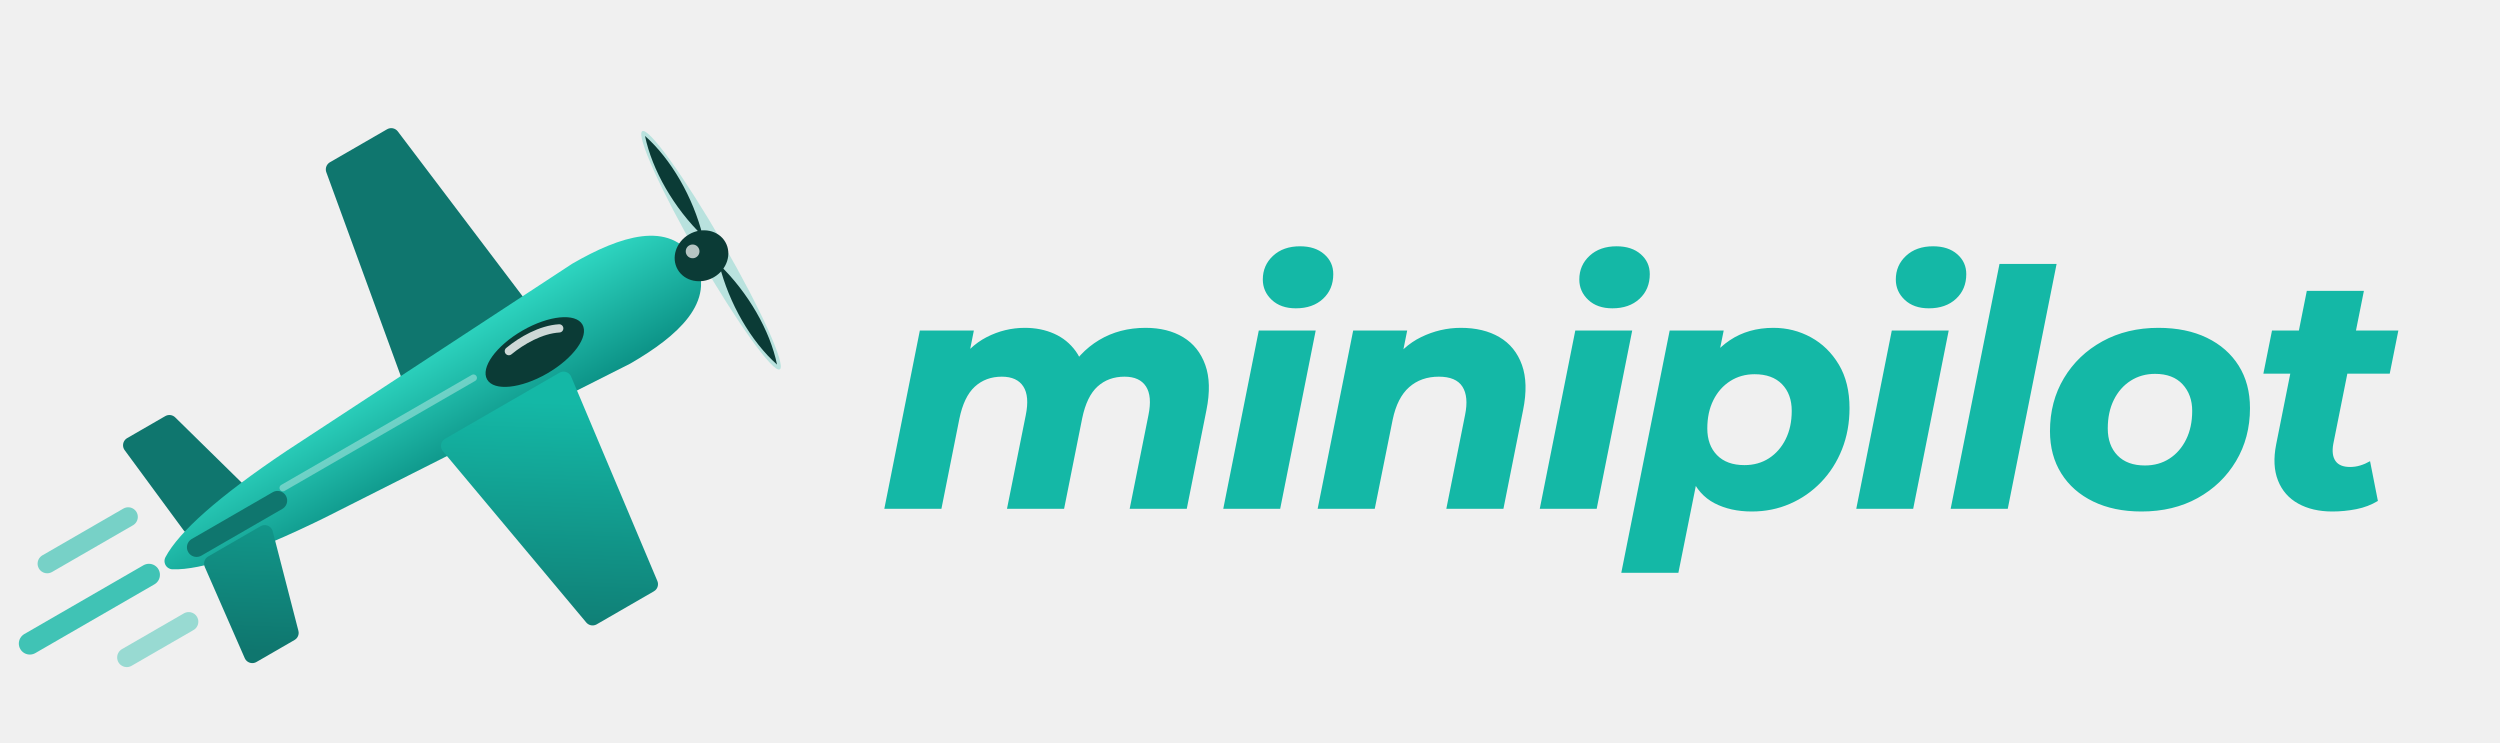
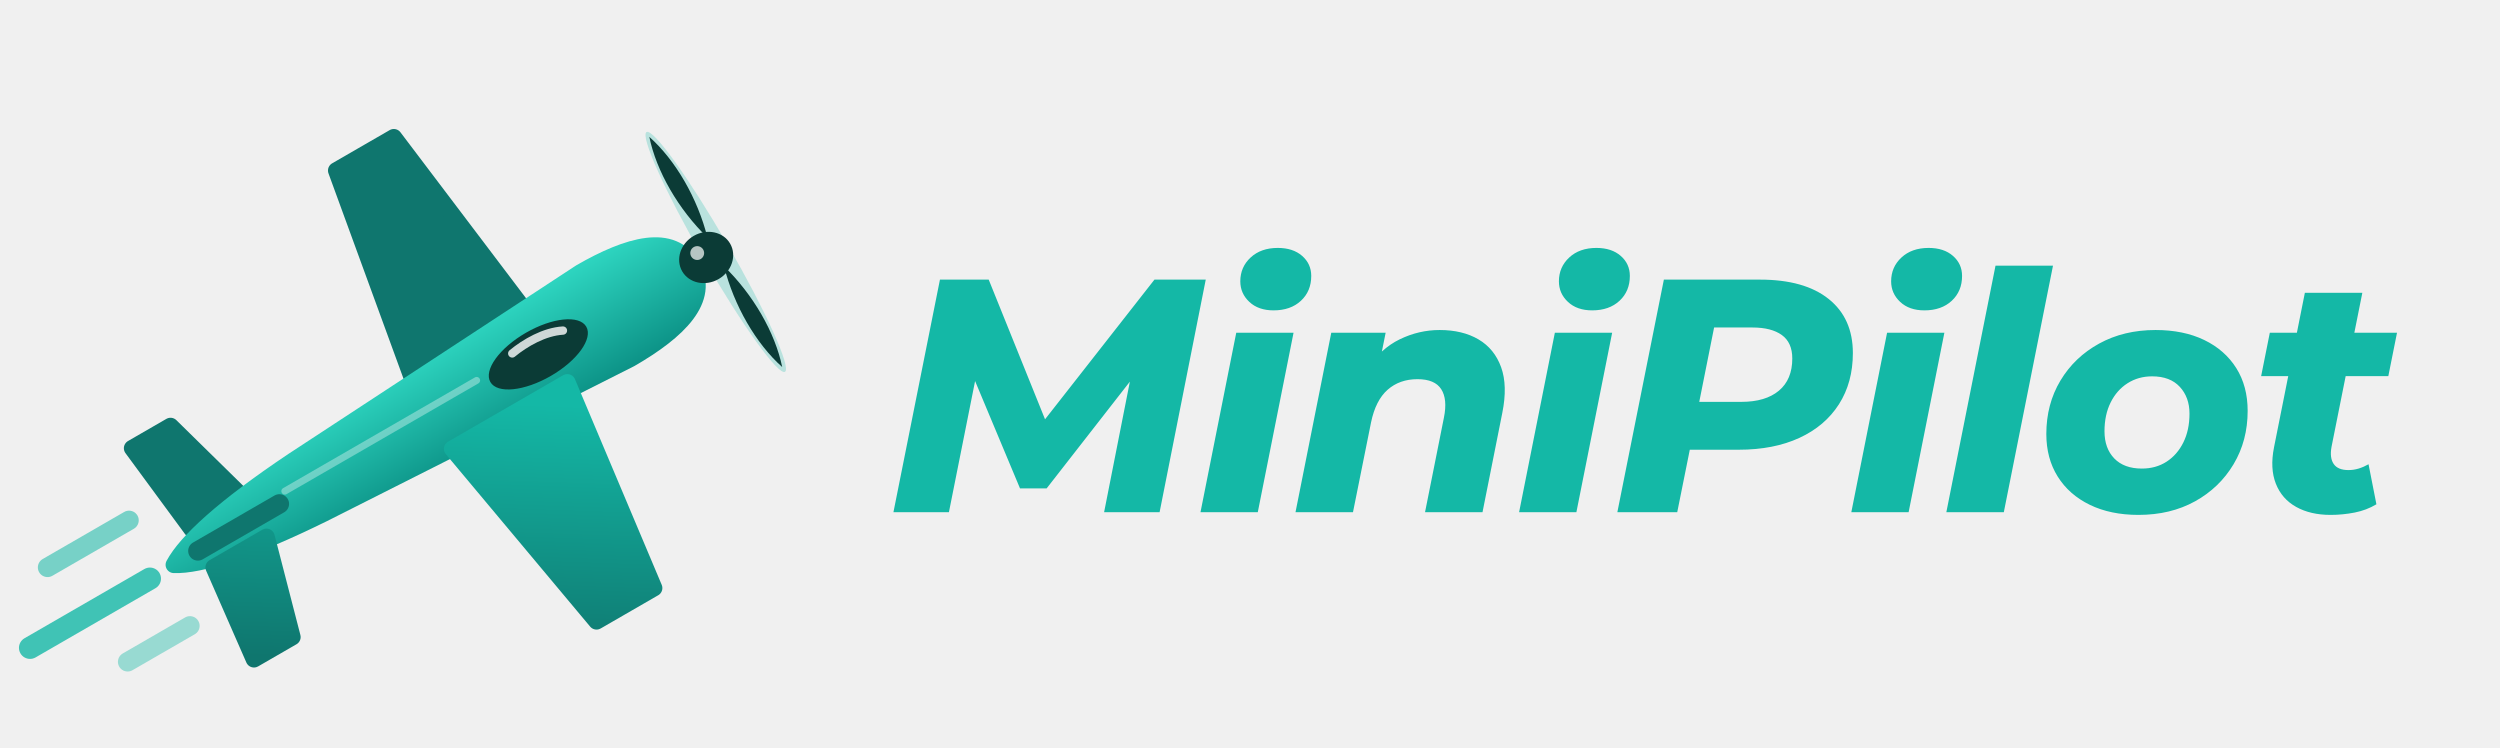
- <svg xmlns="http://www.w3.org/2000/svg" viewBox="0 0 909 270" width="909" height="270" fill="none">
+ <svg xmlns="http://www.w3.org/2000/svg" viewBox="0 0 903 270" width="903" height="270" fill="none">
  <defs>
    <linearGradient id="mpBody" x1="0" y1="-20" x2="0" y2="20" gradientUnits="userSpaceOnUse">
      <stop offset="0" stop-color="#2DD4BF" />
      <stop offset="1" stop-color="#0D9488" />
    </linearGradient>
    <linearGradient id="mpWing" x1="0" y1="0" x2="-50" y2="80" gradientUnits="userSpaceOnUse">
      <stop offset="0" stop-color="#14B8A6" />
      <stop offset="1" stop-color="#0F766E" />
    </linearGradient>
  </defs>
  <g transform="translate(165 145) rotate(-30)">
    <g stroke-linecap="round" stroke="#14B8A6">
      <path d="M-124 -22 H-158" stroke-width="7" opacity=".55" />
      <path d="M-128 0 H-178" stroke-width="8" opacity=".8" />
      <path d="M-124 22 H-150" stroke-width="7" opacity=".4" />
    </g>
    <g stroke-linejoin="round" stroke-width="6">
      <path d="M38 -14 L28 -94 L4 -94 L-10 -14 Z" fill="#0F766E" stroke="#0F766E" />
      <path d="M-84 -8 L-94 -44 L-110 -44 L-106 -8 Z" fill="#0F766E" stroke="#0F766E" />
      <path d="M98 0 C98 -14 82 -18 62 -18 L-62 -11 C-92 -9 -110 -5 -118 0 C-110 5 -92 9 -62 11 L62 18 C82 18 98 14 98 0 Z" fill="url(#mpBody)" stroke="url(#mpBody)" />
      <path d="M38 14 L28 94 L4 94 L-10 14 Z" fill="url(#mpWing)" stroke="url(#mpWing)" />
      <path d="M-84 8 L-94 44 L-110 44 L-106 8 Z" fill="url(#mpWing)" stroke="url(#mpWing)" />
    </g>
    <path d="M-108 0 H-74" stroke="#0F766E" stroke-width="7" stroke-linecap="round" />
    <ellipse cx="34" cy="0" rx="20" ry="9" fill="#0B3B36" />
    <path d="M46 -3 C40 -6 32 -6 26 -5" stroke="#fff" stroke-width="3" stroke-linecap="round" fill="none" opacity=".8" />
    <path d="M10 -3 H-70" stroke="#fff" stroke-width="2.5" stroke-linecap="round" opacity=".35" />
    <ellipse cx="108" cy="0" rx="5" ry="50" fill="#14B8A6" opacity=".25" />
    <path d="M108 -6 C104 -20 104 -36 108 -48 C112 -36 112 -20 108 -6 Z" fill="#0B3B36" />
    <path d="M108 6 C104 20 104 36 108 48 C112 36 112 20 108 6 Z" fill="#0B3B36" />
    <ellipse cx="104" cy="0" rx="10" ry="9" fill="#0B3B36" />
    <circle cx="102" cy="-3" r="2.5" fill="#fff" opacity=".7" />
  </g>
-   <path d="M416.539 119.202Q424.538 119.202 430.178 122.594Q435.818 125.987 438.228 132.657Q440.638 139.328 438.653 149.144L431.508 185.0H410.748L417.567 150.979Q418.986 144.057 416.676 140.508Q414.365 136.958 408.877 136.958Q403.019 136.958 399.081 140.525Q395.142 144.092 393.493 152.041L386.903 185.0H366.143L372.962 150.979Q374.381 144.057 372.071 140.508Q369.76 136.958 364.273 136.958Q358.415 136.958 354.443 140.59Q350.472 144.222 348.823 152.302L342.299 185.0H321.538L334.454 120.182H354.093L350.949 136.011L347.756 133.064Q352.196 125.953 358.759 122.577Q365.321 119.202 372.644 119.202Q378.483 119.202 383.277 121.329Q388.072 123.456 391.148 127.716Q394.223 131.976 394.768 138.357L387.634 136.461Q392.217 128.092 399.626 123.647Q407.035 119.202 416.539 119.202ZM444.778 185.0 457.694 120.182H478.389L465.473 185.0ZM471.173 112.106Q465.683 112.106 462.42 109.044Q459.157 105.982 459.157 101.624Q459.157 96.47 462.883 93.01Q466.609 89.55 472.709 89.55Q478.2 89.55 481.49 92.427Q484.78 95.304 484.78 99.662Q484.78 105.176 481.054 108.641Q477.328 112.106 471.173 112.106ZM531.164 119.202Q539.434 119.202 545.199 122.594Q550.964 125.987 553.369 132.657Q555.774 139.328 553.789 149.144L546.644 185.0H525.884L532.703 150.849Q534.057 144.188 531.729 140.573Q529.402 136.958 523.163 136.958Q516.684 136.958 512.358 140.785Q508.032 144.613 506.383 152.563L499.859 185.0H479.098L492.014 120.182H511.653L507.988 138.488L505.251 133.064Q509.876 125.888 516.776 122.545Q523.676 119.202 531.164 119.202ZM559.858 185.0 572.774 120.182H593.469L580.553 185.0ZM586.253 112.106Q580.763 112.106 577.5 109.044Q574.237 105.982 574.237 101.624Q574.237 96.47 577.963 93.01Q581.689 89.55 587.789 89.55Q593.28 89.55 596.57 92.427Q599.86 95.304 599.86 99.662Q599.86 105.176 596.134 108.641Q592.408 112.106 586.253 112.106ZM636.963 185.981Q629.183 185.981 623.401 182.97Q617.619 179.96 614.857 173.37Q612.096 166.78 613.204 156.132Q614.181 144.795 618.196 136.517Q622.211 128.239 628.956 123.72Q635.702 119.202 644.828 119.202Q652.14 119.202 658.43 122.632Q664.72 126.062 668.603 132.563Q672.486 139.064 672.486 148.41Q672.486 156.505 669.753 163.378Q667.02 170.25 662.133 175.323Q657.246 180.396 650.809 183.188Q644.372 185.981 636.963 185.981ZM589.498 208.28 607.094 120.182H626.733L624.33 132.078L620.164 152.404L617.396 172.711L610.259 208.28ZM634.277 169.116Q639.357 169.116 643.203 166.626Q647.049 164.135 649.262 159.706Q651.475 155.277 651.475 149.401Q651.475 143.306 647.935 139.686Q644.396 136.066 637.972 136.066Q633.012 136.066 629.106 138.557Q625.2 141.047 622.987 145.476Q620.774 149.905 620.774 155.781Q620.774 161.876 624.314 165.496Q627.853 169.116 634.277 169.116ZM674.938 185.0 687.854 120.182H708.549L695.633 185.0ZM701.333 112.106Q695.843 112.106 692.58 109.044Q689.317 105.982 689.317 101.624Q689.317 96.47 693.043 93.01Q696.769 89.55 702.869 89.55Q708.36 89.55 711.65 92.427Q714.94 95.304 714.94 99.662Q714.94 105.176 711.214 108.641Q707.488 112.106 701.333 112.106ZM709.258 185.0 727.018 95.96H747.779L730.019 185.0ZM778.655 185.981Q768.567 185.981 761.076 182.338Q753.584 178.695 749.478 172.129Q745.372 165.563 745.372 156.772Q745.372 145.972 750.46 137.479Q755.548 128.987 764.459 124.094Q773.37 119.202 784.812 119.202Q794.964 119.202 802.423 122.817Q809.883 126.433 813.988 132.966Q818.094 139.499 818.094 148.41Q818.094 159.156 813.006 167.676Q807.918 176.196 799.067 181.088Q790.216 185.981 778.655 185.981ZM779.886 169.247Q784.966 169.247 788.812 166.756Q792.658 164.266 794.871 159.804Q797.084 155.342 797.084 149.401Q797.084 143.502 793.577 139.719Q790.07 135.936 783.581 135.936Q778.62 135.936 774.714 138.426Q770.808 140.917 768.596 145.378Q766.383 149.84 766.383 155.781Q766.383 161.941 769.922 165.594Q773.462 169.247 779.886 169.247ZM848.046 185.981Q840.797 185.981 835.63 183.107Q830.462 180.234 828.282 174.722Q826.101 169.211 827.616 161.568L838.756 105.751H859.516L848.377 161.448Q847.667 165.411 849.179 167.601Q850.691 169.792 854.493 169.792Q856.392 169.792 858.211 169.235Q860.029 168.678 861.754 167.684L864.6 182.141Q861.044 184.29 856.726 185.136Q852.407 185.981 848.046 185.981ZM822.96 135.871 826.098 120.182H872.04L868.902 135.871Z" fill="#14B8A6" />
+   <path d="M322.707 185.0 339.507 101.0H357.12L380.656 159.349L371.322 159.294L416.989 101.0H435.517L418.847 185.0H398.804L409.373 131.437L413.124 131.417L378.053 176.398H368.424L349.527 131.242L353.395 131.657L342.751 185.0ZM433.618 185.0 446.534 120.182H467.229L454.313 185.0ZM460.013 112.106Q454.523 112.106 451.26 109.044Q447.997 105.982 447.997 101.624Q447.997 96.47 451.723 93.01Q455.449 89.55 461.549 89.55Q467.04 89.55 470.33 92.427Q473.62 95.304 473.62 99.662Q473.62 105.176 469.894 108.641Q466.168 112.106 460.013 112.106ZM520.004 119.202Q528.274 119.202 534.039 122.594Q539.804 125.987 542.209 132.657Q544.614 139.328 542.629 149.144L535.484 185.0H514.724L521.543 150.849Q522.897 144.188 520.569 140.573Q518.242 136.958 512.003 136.958Q505.524 136.958 501.198 140.785Q496.872 144.613 495.223 152.563L488.699 185.0H467.938L480.854 120.182H500.493L496.828 138.488L494.091 133.064Q498.716 125.888 505.616 122.545Q512.516 119.202 520.004 119.202ZM548.698 185.0 561.614 120.182H582.309L569.393 185.0ZM575.093 112.106Q569.603 112.106 566.34 109.044Q563.077 105.982 563.077 101.624Q563.077 96.47 566.803 93.01Q570.529 89.55 576.629 89.55Q582.12 89.55 585.41 92.427Q588.7 95.304 588.7 99.662Q588.7 105.176 584.974 108.641Q581.248 112.106 575.093 112.106ZM584.187 185.0 600.987 101.0H635.73Q651.773 101.0 660.515 107.991Q669.256 114.982 669.256 127.524Q669.256 138.139 664.228 146.015Q659.2 153.89 649.934 158.166Q640.668 162.441 628.037 162.441H600.752L612.309 152.713L605.819 185.0ZM611.753 155.25 604.151 145.152H628.984Q637.714 145.152 642.544 141.115Q647.374 137.079 647.374 129.496Q647.374 123.73 643.595 121.01Q639.815 118.29 632.976 118.29H609.701L621.202 107.94ZM668.698 185.0 681.614 120.182H702.309L689.393 185.0ZM695.093 112.106Q689.603 112.106 686.34 109.044Q683.077 105.982 683.077 101.624Q683.077 96.47 686.803 93.01Q690.529 89.55 696.629 89.55Q702.12 89.55 705.41 92.427Q708.7 95.304 708.7 99.662Q708.7 105.176 704.974 108.641Q701.248 112.106 695.093 112.106ZM703.018 185.0 720.778 95.96H741.539L723.779 185.0ZM772.415 185.981Q762.327 185.981 754.836 182.338Q747.344 178.695 743.238 172.129Q739.132 165.563 739.132 156.772Q739.132 145.972 744.22 137.479Q749.308 128.987 758.219 124.094Q767.13 119.202 778.572 119.202Q788.724 119.202 796.183 122.817Q803.643 126.433 807.748 132.966Q811.854 139.499 811.854 148.41Q811.854 159.156 806.766 167.676Q801.678 176.196 792.827 181.088Q783.976 185.981 772.415 185.981ZM773.646 169.247Q778.726 169.247 782.572 166.756Q786.418 164.266 788.631 159.804Q790.844 155.342 790.844 149.401Q790.844 143.502 787.337 139.719Q783.83 135.936 777.341 135.936Q772.38 135.936 768.474 138.426Q764.568 140.917 762.356 145.378Q760.143 149.84 760.143 155.781Q760.143 161.941 763.682 165.594Q767.222 169.247 773.646 169.247ZM841.806 185.981Q834.557 185.981 829.39 183.107Q824.222 180.234 822.042 174.722Q819.861 169.211 821.376 161.568L832.516 105.751H853.276L842.137 161.448Q841.427 165.411 842.939 167.601Q844.451 169.792 848.253 169.792Q850.152 169.792 851.971 169.235Q853.789 168.678 855.514 167.684L858.36 182.141Q854.804 184.29 850.486 185.136Q846.167 185.981 841.806 185.981ZM816.72 135.871 819.858 120.182H865.8L862.662 135.871Z" fill="#14B8A6" />
</svg>
